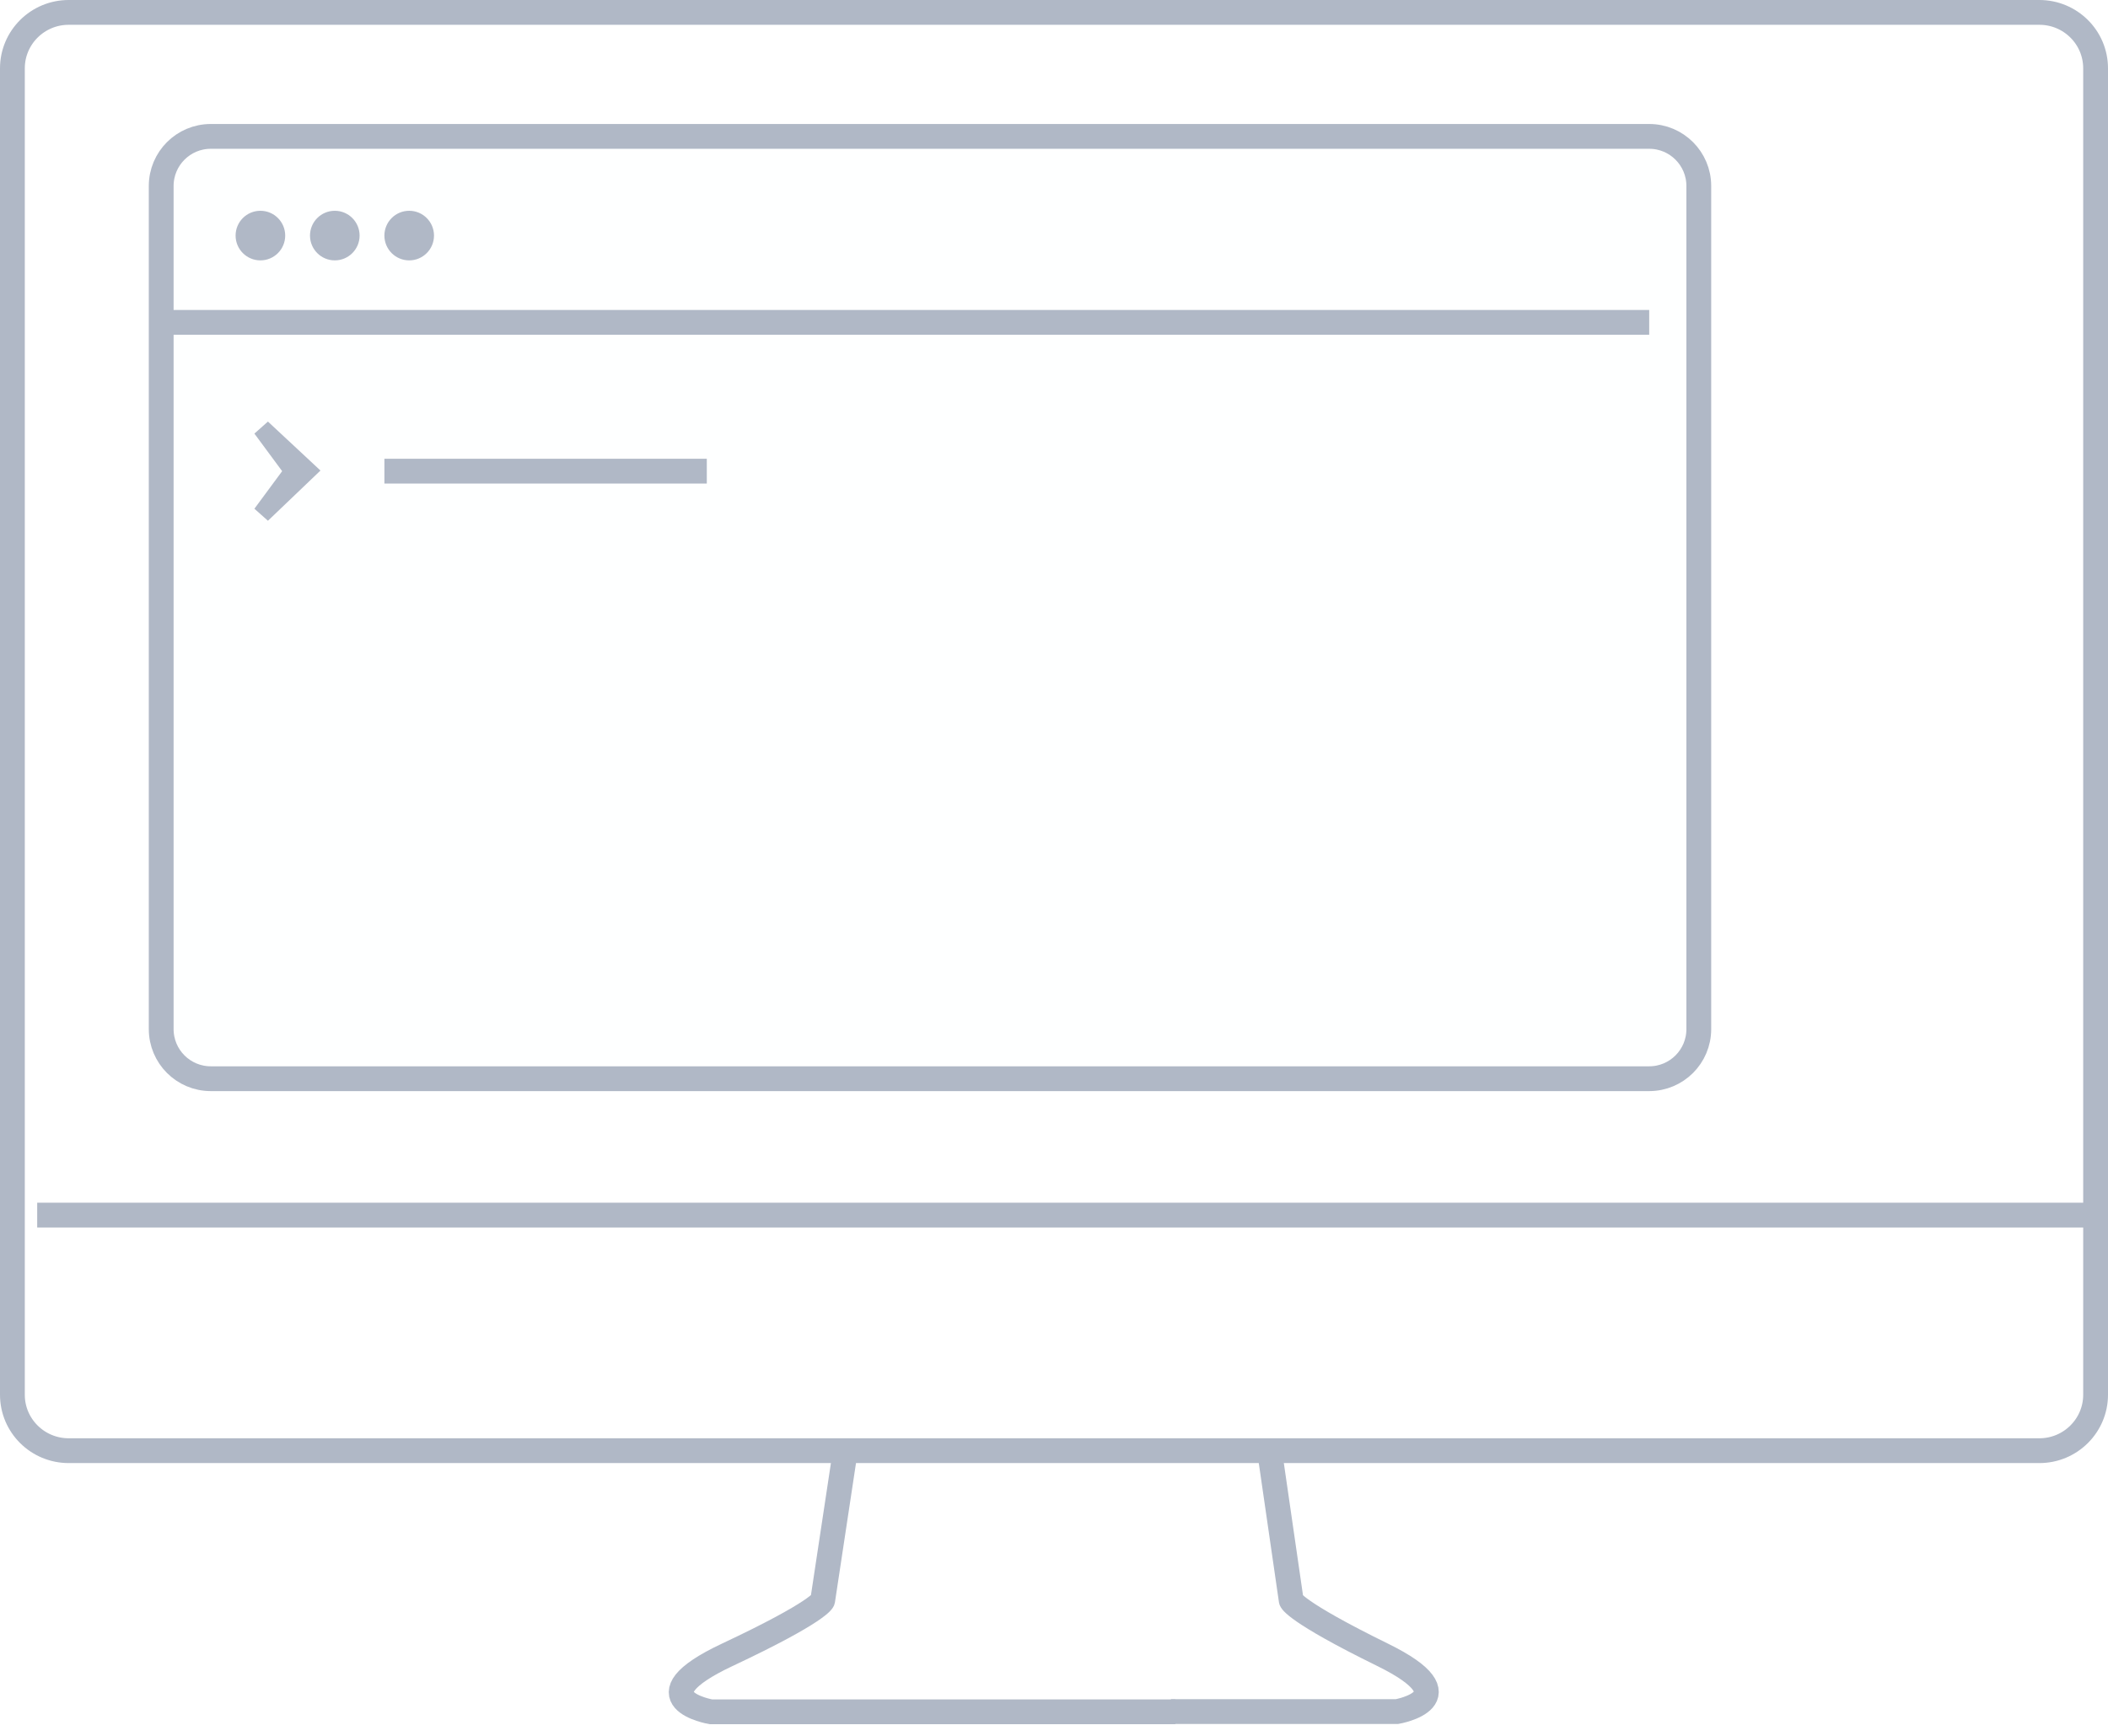
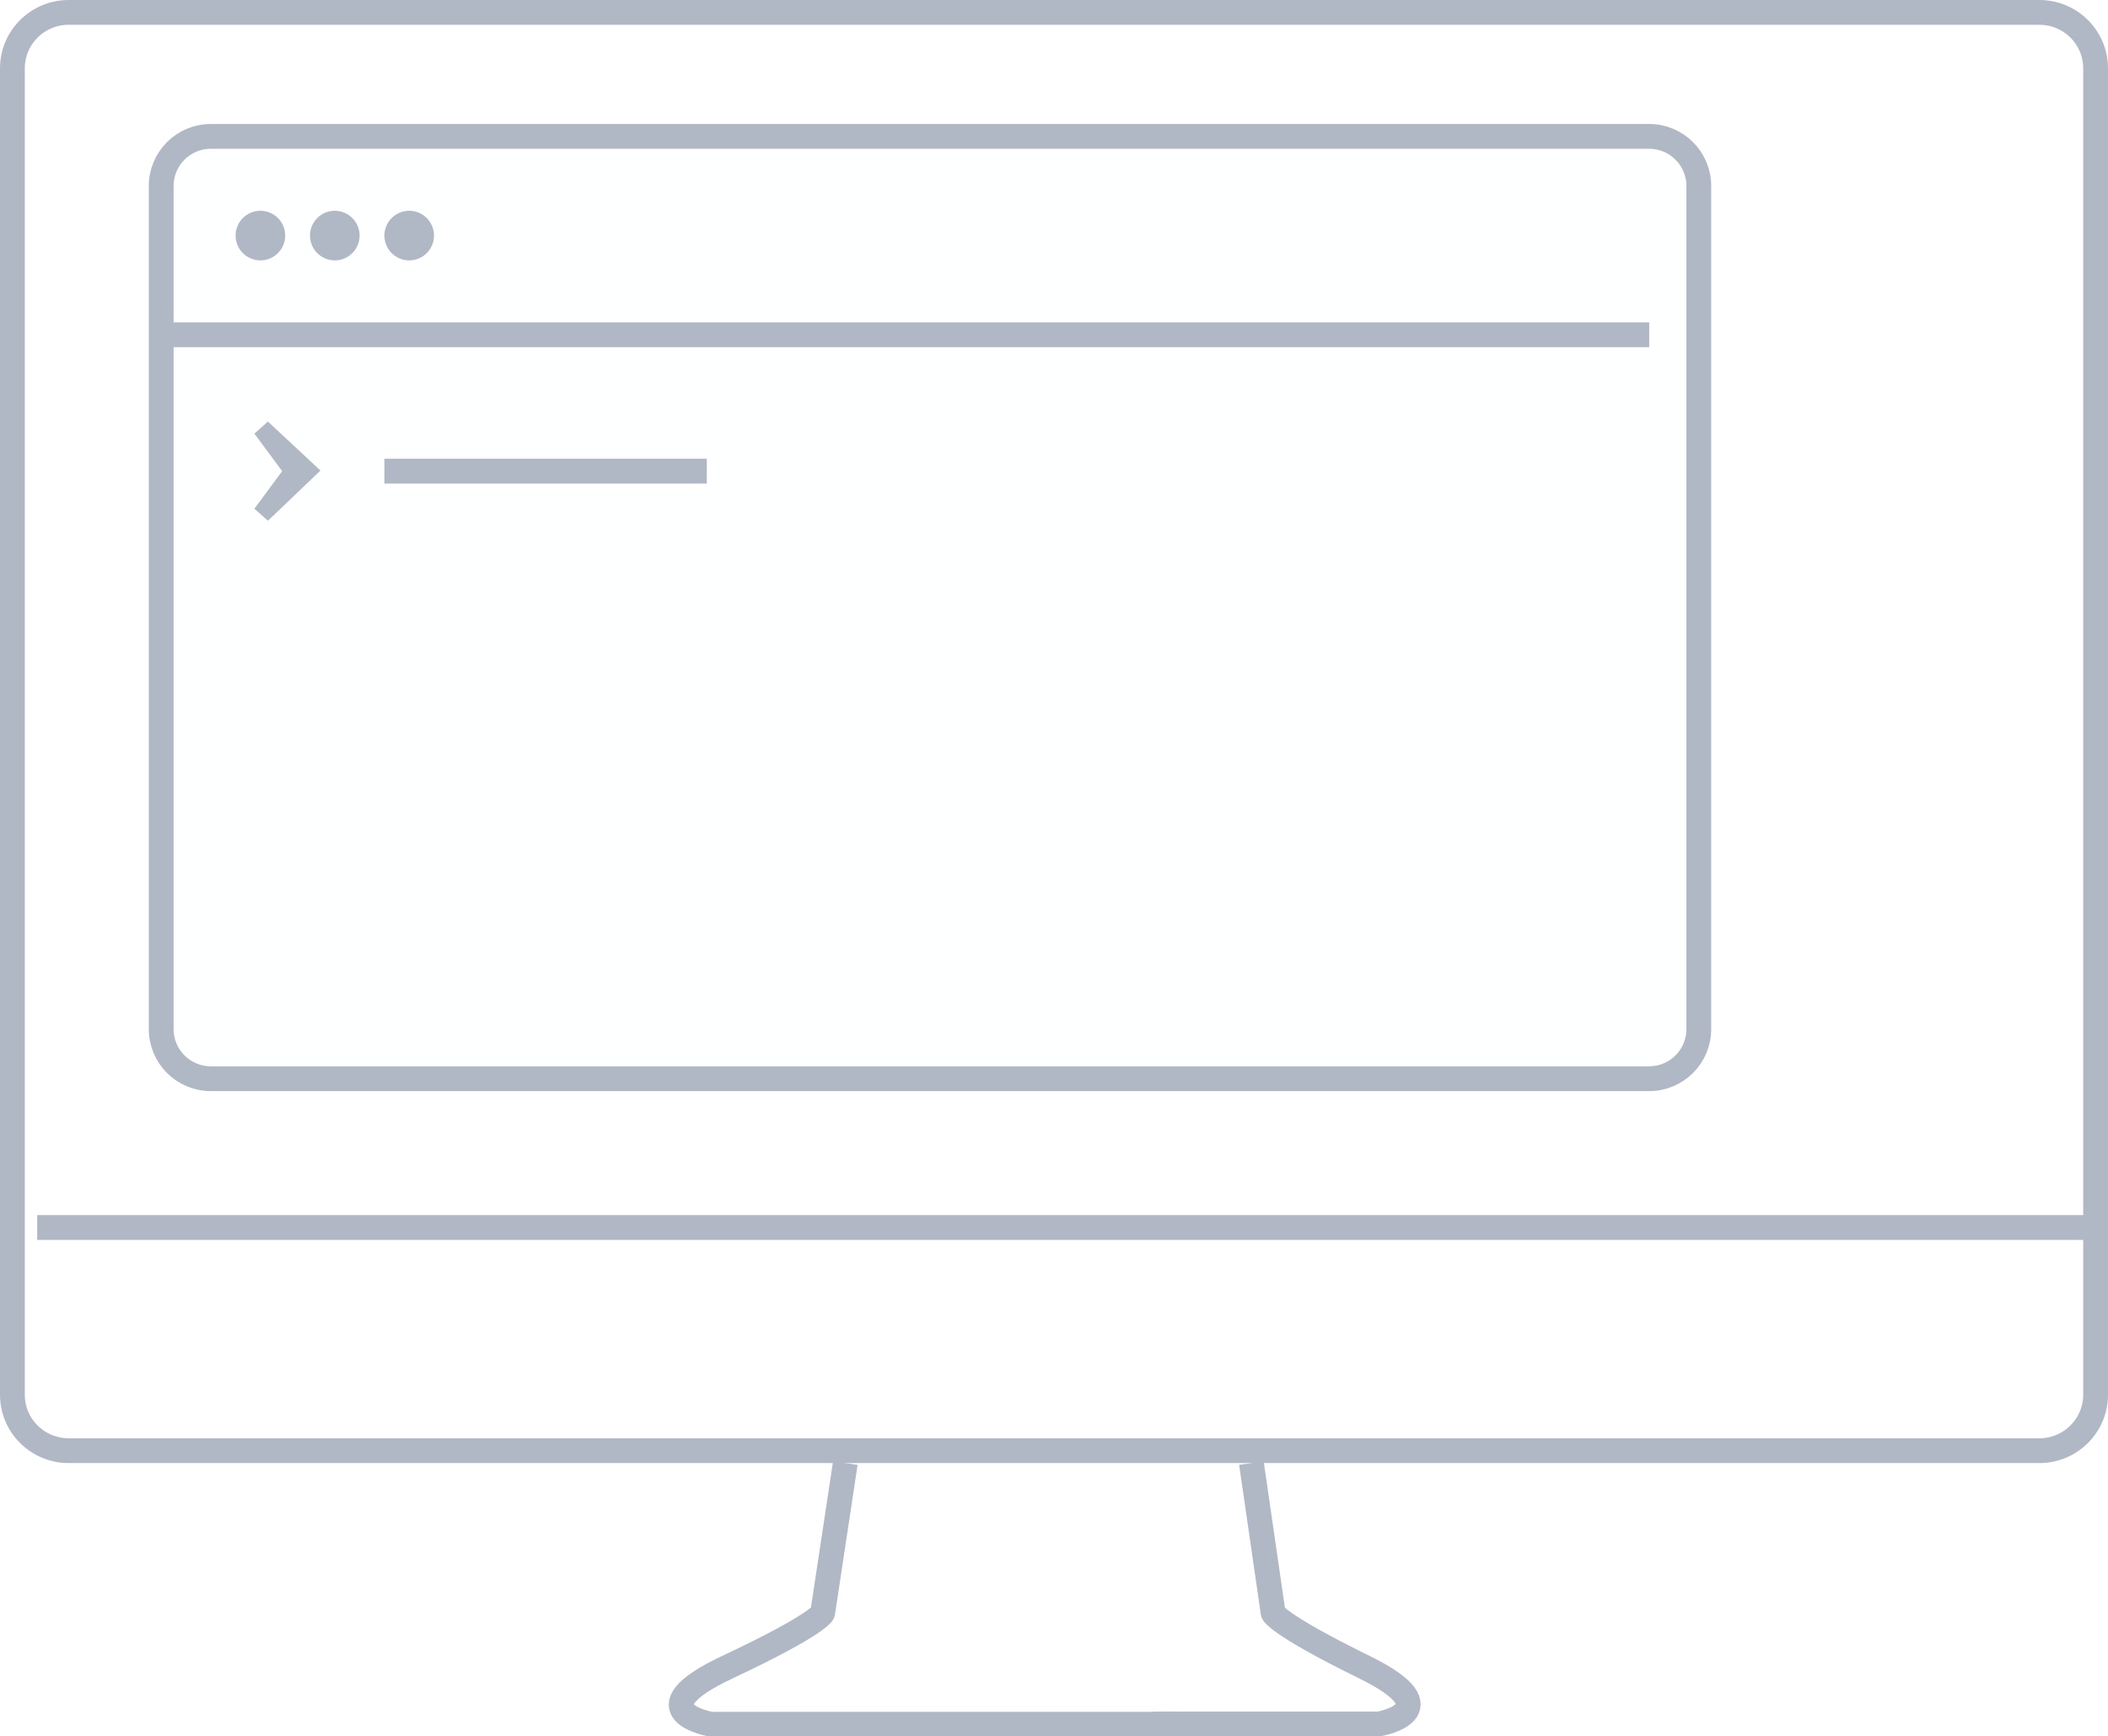
<svg xmlns="http://www.w3.org/2000/svg" width="85px" height="70px" viewBox="0 0 85 70" version="1.1">
-   <defs />
-   <g id="Page-1" stroke="none" stroke-width="1" fill="none" fill-rule="evenodd">
-     <g id="cli">
-       <g id="desktop" transform="translate(0.5, 0.5)" stroke="#B0B8C6">
-         <path d="M0,2.256 C0,1.01 1.017,0 2.269,0 L81.731,0 C82.984,0 84,1.007 84,2.256 L84,55.744 C84,56.99 82.983,58 81.733,58 L61.6,58 L2.272,58 C1.017,58 0,56.993 0,55.744 L0,2.256 L0,2.256 Z" id="Rectangle-84" />
-         <path d="M1,48.5 L84,48.5" id="Line" />
-         <path d="M33.586,58 L32.673,64.039 C32.673,64.039 32.575,64.469 28.822,66.234 C25.069,68 28.17,68.531 28.17,68.531 L36.192,68.531 L46.894,68.531" id="Path-50" />
-         <path d="M53.04,58 L52.165,64.039 C52.165,64.039 52.071,64.469 48.476,66.234 C44.88,68 47.905,68.522 47.905,68.522 L57.015,68.522" id="Path-50" transform="translate(51.86503, 63.26093) scale(-1, 1) translate(-51.86503, -63.26093) " />
-       </g>
-       <g transform="translate(5.5, 5.5)">
-         <rect id="Rectangle-68" stroke="#B0B8C6" fill-opacity="0.1" fill="#F9FBFF" x="1" y="0" width="62" height="38" rx="2" />
-         <path d="M1,7.5 L61,7.5" id="Line" stroke="#B0B8C6" />
-         <path d="M5.877,13.5 L4.758,11.985 L5.304,11.5 L7.422,13.475 L5.304,15.5 L4.758,15.015 L5.877,13.5 Z" id="›" fill="#B0B8C6" />
-         <rect id="Rectangle-178" fill="#B0B8C6" x="10" y="13" width="13" height="1" />
-         <circle id="Oval-28" fill="#B0B8C6" cx="5" cy="4" r="1" />
-         <circle id="Oval-28" fill="#B0B8C6" cx="8" cy="4" r="1" />
-         <circle id="Oval-28" fill="#B0B8C6" cx="11" cy="4" r="1" />
-       </g>
+   <g id="cli" fill="none">
+     <g id="desktop" transform="translate(0.5, 0.5)" stroke="#B0B8C6">
+       <path d="M0,2.256 C0,1.01 1.017,0 2.269,0 L81.731,0 C82.984,0 84,1.007 84,2.256 L84,55.744 C84,56.99 82.983,58 81.733,58 L61.6,58 L2.272,58 C1.017,58 0,56.993 0,55.744 L0,2.256 L0,2.256 Z" />
+       <path transform="translate(0, 0.5)" d="M1,48.5 L84,48.5" />
+       <path transform="translate(0, 0.5)" d="M33.586,58 L32.673,64.039 C32.673,64.039 32.575,64.469 28.822,66.234 C25.069,68 28.17,68.531 28.17,68.531 L36.192,68.531 L46.894,68.531" />
+       <path d="M53.04,58 L52.165,64.039 C52.165,64.039 52.071,64.469 48.476,66.234 C44.88,68 47.905,68.522 47.905,68.522 L57.015,68.522" transform="scale(-1, 1) translate(-103, .5) " />
+     </g>
+     <g transform="translate(5.5, 5.5)">
+       <rect stroke="#B0B8C6" fill-opacity="0.1" fill="#F9FBFF" x="1" y="0" width="62" height="38" rx="2" />
+       <path transform="translate(0, 0.5)" d="M1,7.5 L61,7.5" stroke="#B0B8C6" />
+       <path d="M5.877,13.5 L4.758,11.985 L5.304,11.5 L7.422,13.475 L5.304,15.5 L4.758,15.015 L5.877,13.5 Z" fill="#B0B8C6" />
+       <rect fill="#B0B8C6" x="10" y="13" width="13" height="1" />
+       <circle id="Oval-28" fill="#B0B8C6" cx="5" cy="4" r="1" />
+       <circle id="Oval-28" fill="#B0B8C6" cx="8" cy="4" r="1" />
+       <circle id="Oval-28" fill="#B0B8C6" cx="11" cy="4" r="1" />
    </g>
  </g>
</svg>
